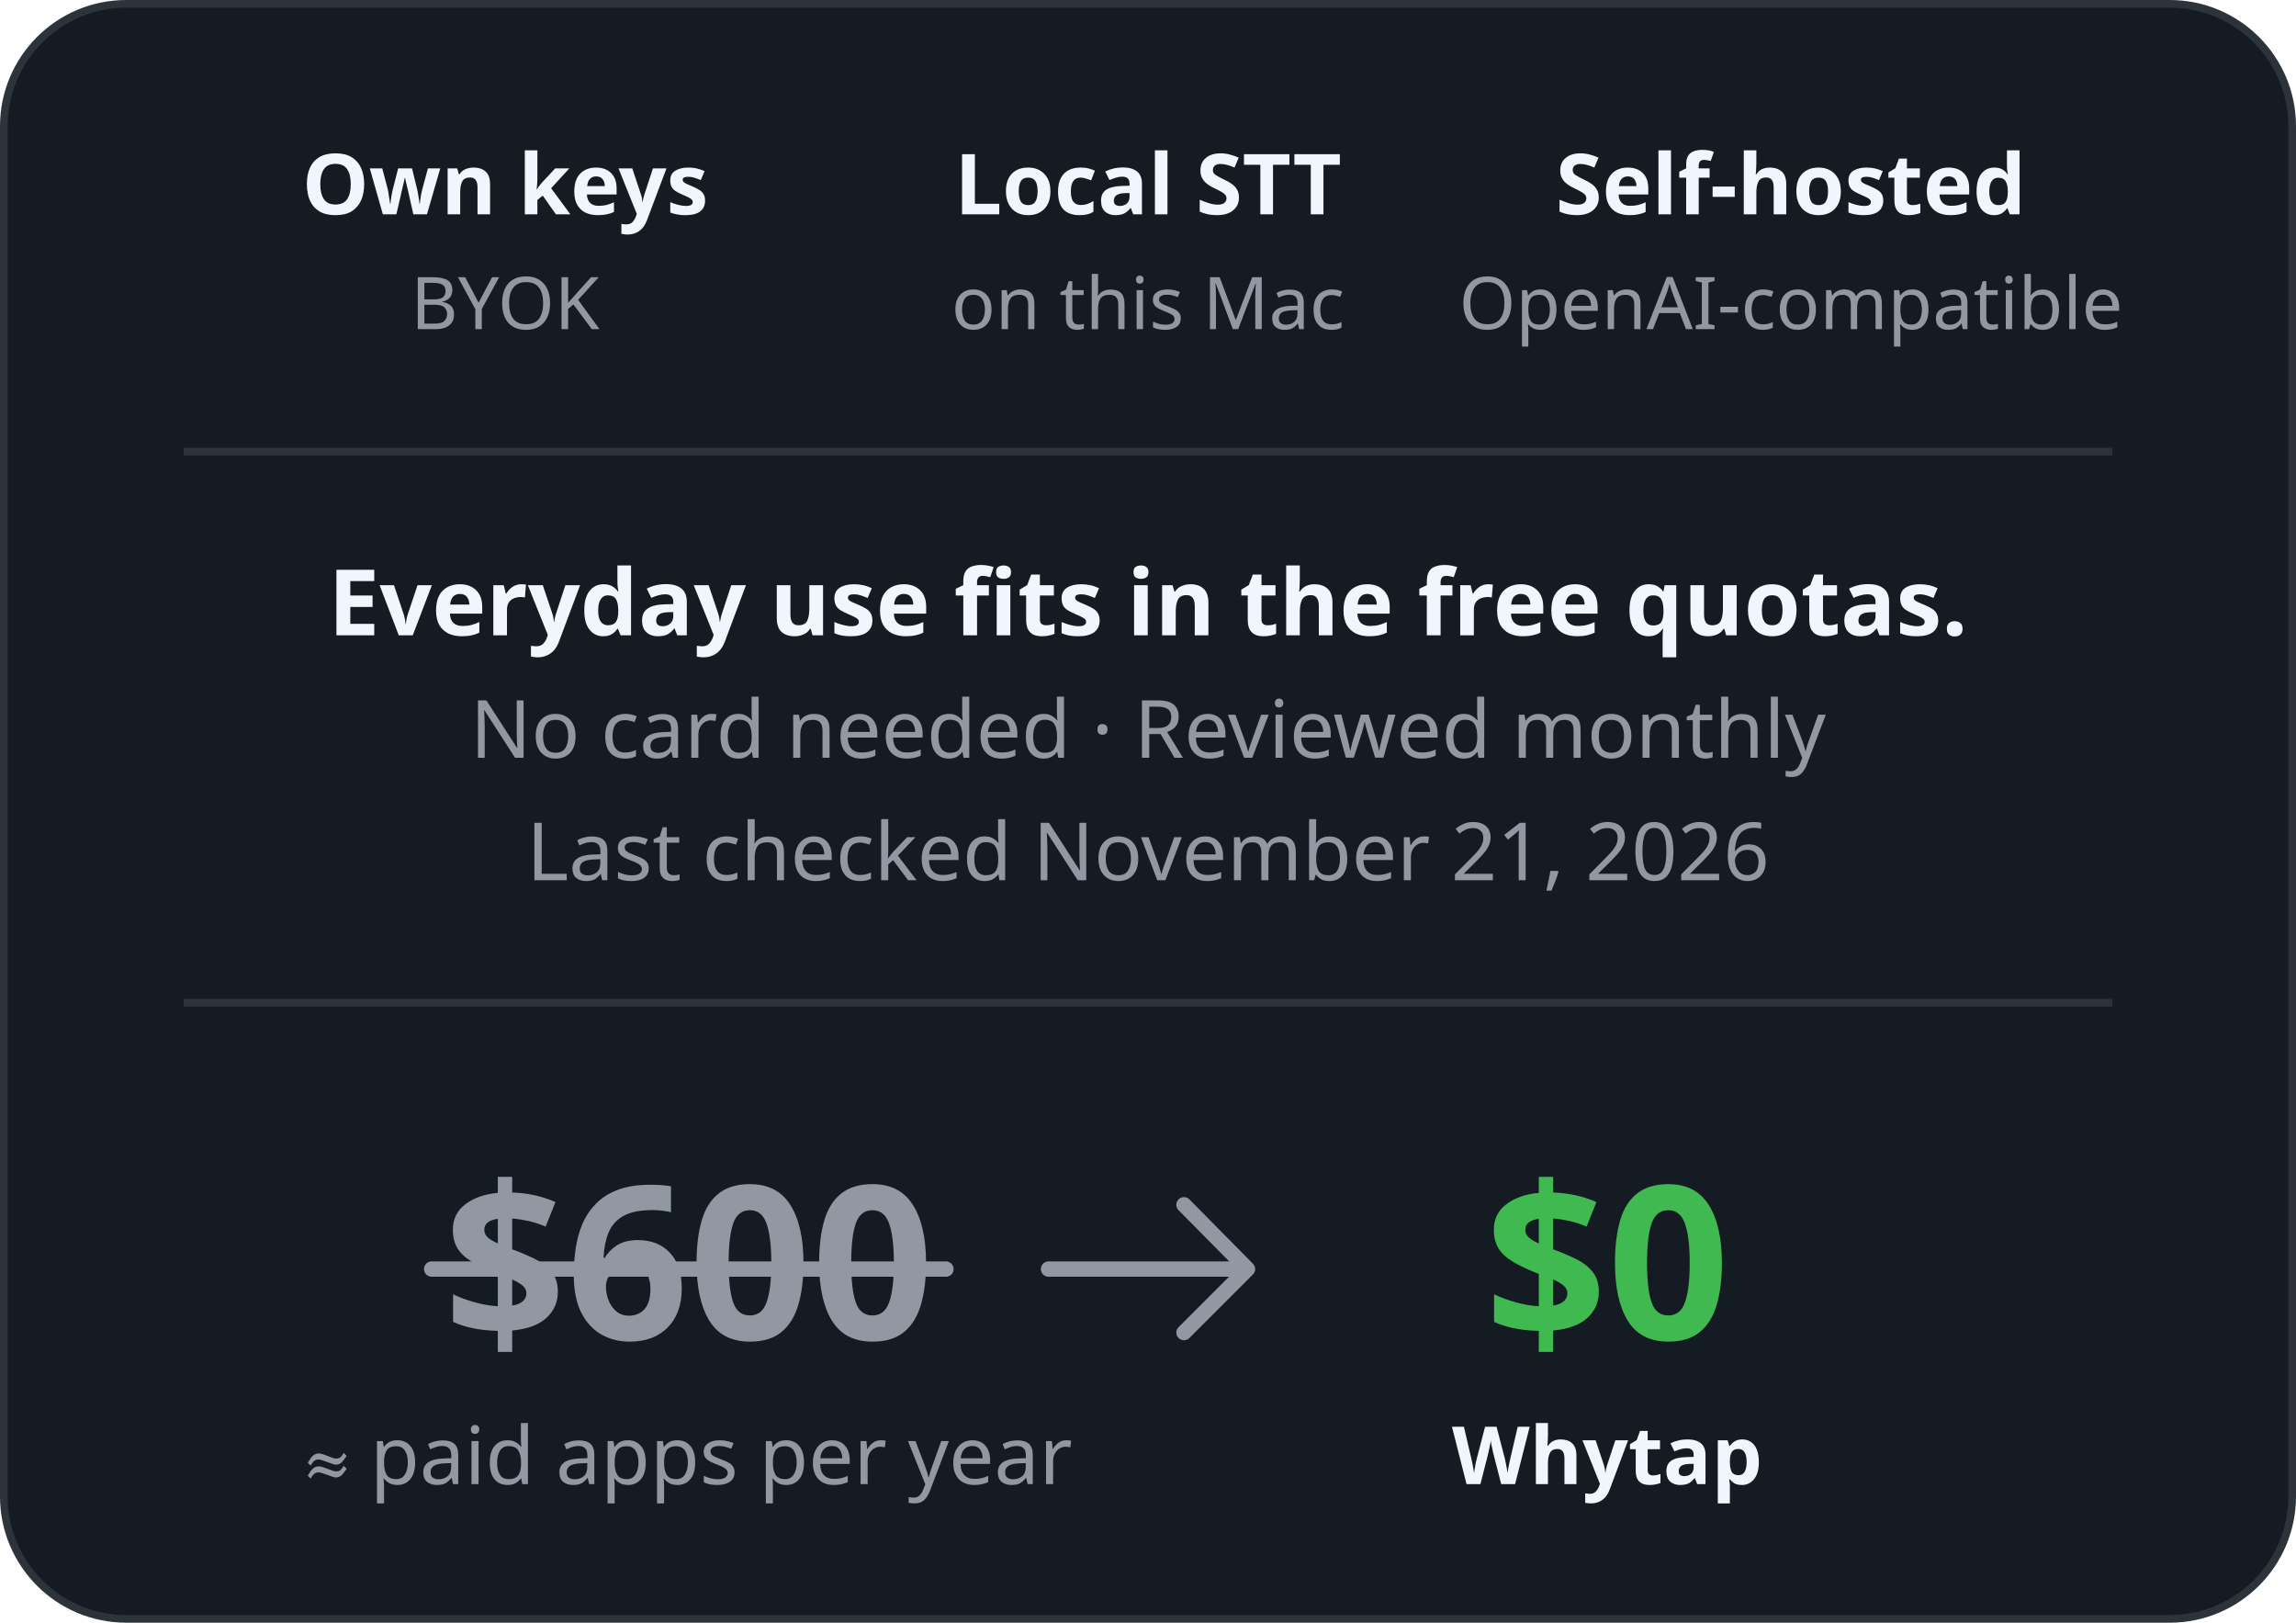
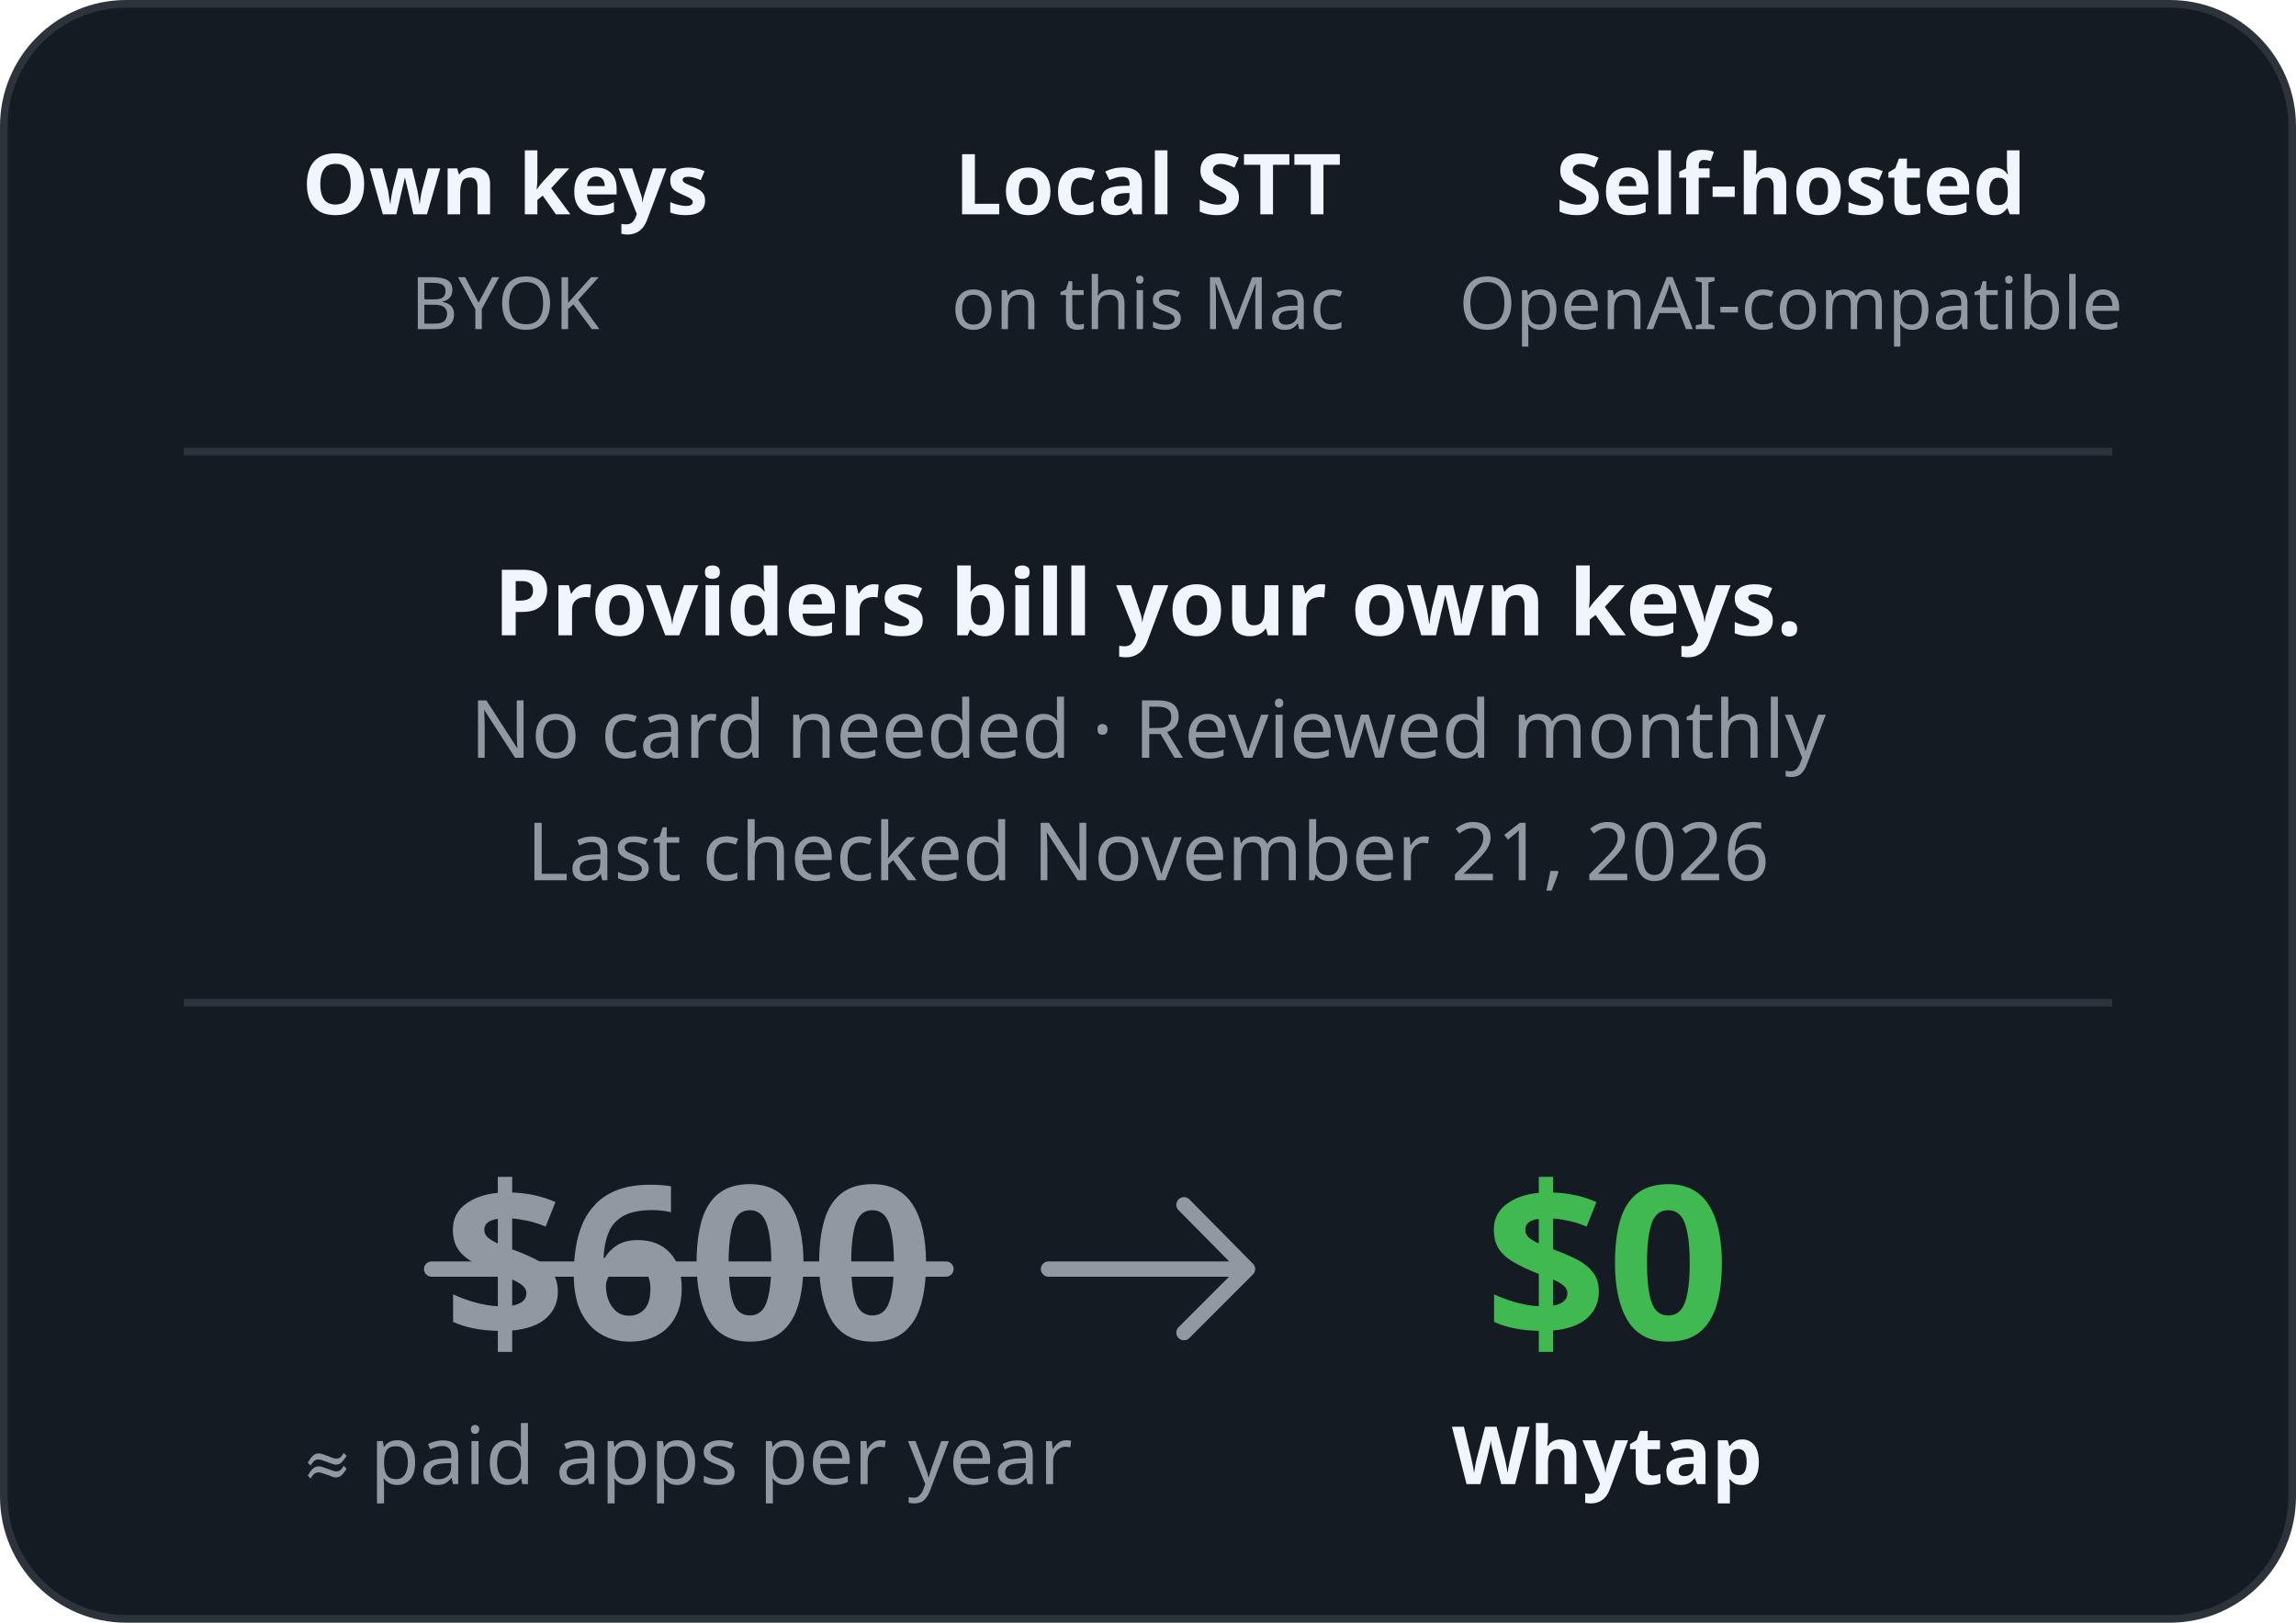
<svg xmlns="http://www.w3.org/2000/svg" width="300" height="212" viewBox="0 0 300 212">
  <rect x="0.5" y="0.5" width="299" height="211" rx="16" fill="#151b23" stroke="#2d333b" />
  <text x="66.0" y="28" text-anchor="middle" font-family="-apple-system, BlinkMacSystemFont, 'Segoe UI', 'Noto Sans', Helvetica, Arial, sans-serif" font-size="11" font-weight="600" fill="#f0f6fc">Own keys</text>
  <text x="66.0" y="43" text-anchor="middle" font-family="-apple-system, BlinkMacSystemFont, 'Segoe UI', 'Noto Sans', Helvetica, Arial, sans-serif" font-size="9.5" font-weight="400" fill="#9198a1">BYOK</text>
  <text x="150.0" y="28" text-anchor="middle" font-family="-apple-system, BlinkMacSystemFont, 'Segoe UI', 'Noto Sans', Helvetica, Arial, sans-serif" font-size="11" font-weight="600" fill="#f0f6fc">Local STT</text>
  <text x="150.0" y="43" text-anchor="middle" font-family="-apple-system, BlinkMacSystemFont, 'Segoe UI', 'Noto Sans', Helvetica, Arial, sans-serif" font-size="9.5" font-weight="400" fill="#9198a1">on this Mac</text>
  <text x="234.0" y="28" text-anchor="middle" font-family="-apple-system, BlinkMacSystemFont, 'Segoe UI', 'Noto Sans', Helvetica, Arial, sans-serif" font-size="11" font-weight="600" fill="#f0f6fc">Self-hosted</text>
  <text x="234.0" y="43" text-anchor="middle" font-family="-apple-system, BlinkMacSystemFont, 'Segoe UI', 'Noto Sans', Helvetica, Arial, sans-serif" font-size="9.5" font-weight="400" fill="#9198a1">OpenAI-compatible</text>
  <line x1="24" y1="59" x2="276" y2="59" stroke="#2d333b" />
-   <text x="150.0" y="83" text-anchor="middle" font-family="-apple-system, BlinkMacSystemFont, 'Segoe UI', 'Noto Sans', Helvetica, Arial, sans-serif" font-size="12" font-weight="600" fill="#f0f6fc">Everyday use fits in the free quotas.</text>
+   <text x="150.0" y="83" text-anchor="middle" font-family="-apple-system, BlinkMacSystemFont, 'Segoe UI', 'Noto Sans', Helvetica, Arial, sans-serif" font-size="12" font-weight="600" fill="#f0f6fc">Providers bill your own keys.</text>
  <text x="150.0" y="99" text-anchor="middle" font-family="-apple-system, BlinkMacSystemFont, 'Segoe UI', 'Noto Sans', Helvetica, Arial, sans-serif" font-size="10.5" font-weight="400" fill="#9198a1">No card needed · Reviewed monthly</text>
  <text x="150.0" y="115" text-anchor="middle" font-family="-apple-system, BlinkMacSystemFont, 'Segoe UI', 'Noto Sans', Helvetica, Arial, sans-serif" font-size="10.5" font-weight="400" fill="#9198a1">Last checked November 21, 2026</text>
  <line x1="24" y1="131" x2="276" y2="131" stroke="#2d333b" />
  <text x="90.0" y="175" text-anchor="middle" font-family="-apple-system, BlinkMacSystemFont, 'Segoe UI', 'Noto Sans', Helvetica, Arial, sans-serif" font-size="28" font-weight="700" fill="#9198a1">$600</text>
  <line x1="56.4" y1="165.8" x2="123.6" y2="165.8" stroke="#9198a1" stroke-width="2" stroke-linecap="round" />
  <text x="90.0" y="193.9" text-anchor="middle" font-family="-apple-system, BlinkMacSystemFont, 'Segoe UI', 'Noto Sans', Helvetica, Arial, sans-serif" font-size="10.5" font-weight="400" fill="#9198a1">≈ paid apps per year</text>
  <path d="M137.0 165.8 H163.0 M154.7 157.4 L163.0 165.8 L154.7 174.1" fill="none" stroke="#9198a1" stroke-width="2" stroke-linecap="round" stroke-linejoin="round" />
  <text x="210.0" y="175" text-anchor="middle" font-family="-apple-system, BlinkMacSystemFont, 'Segoe UI', 'Noto Sans', Helvetica, Arial, sans-serif" font-size="28" font-weight="700" fill="#3fb950">$0</text>
  <text x="210.0" y="193.9" text-anchor="middle" font-family="-apple-system, BlinkMacSystemFont, 'Segoe UI', 'Noto Sans', Helvetica, Arial, sans-serif" font-size="10.5" font-weight="600" fill="#f0f6fc">Whytap</text>
</svg>
